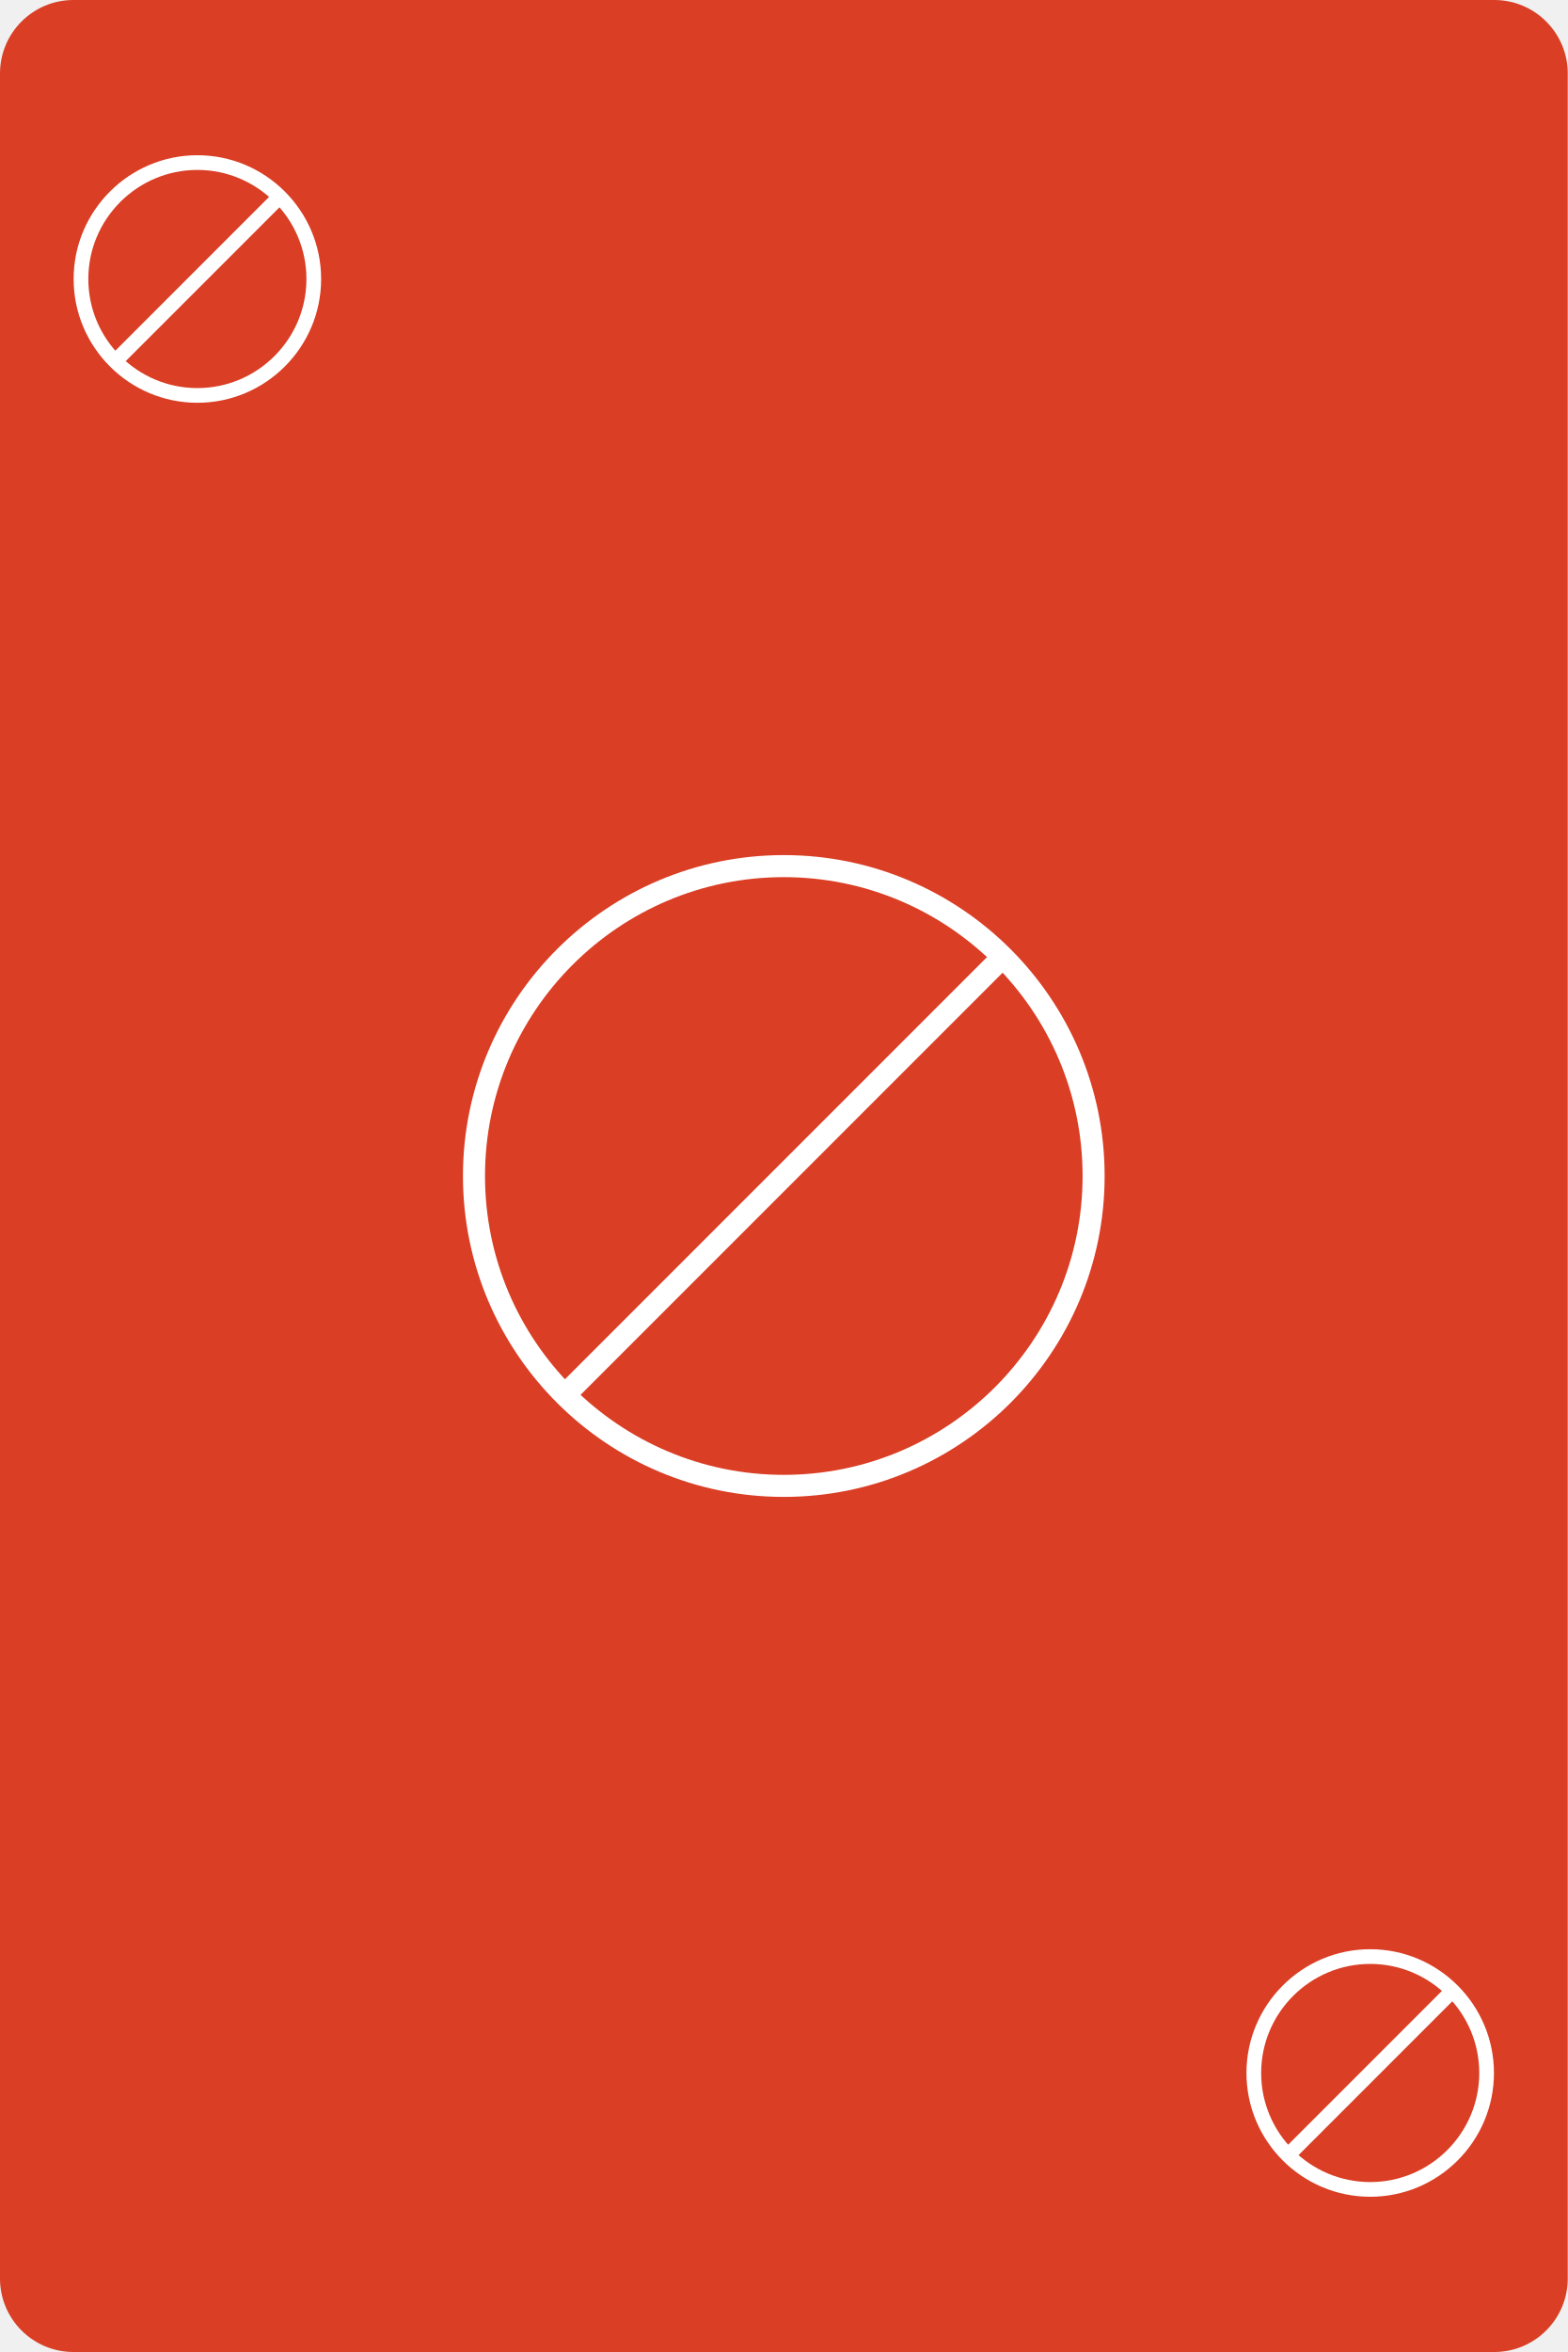
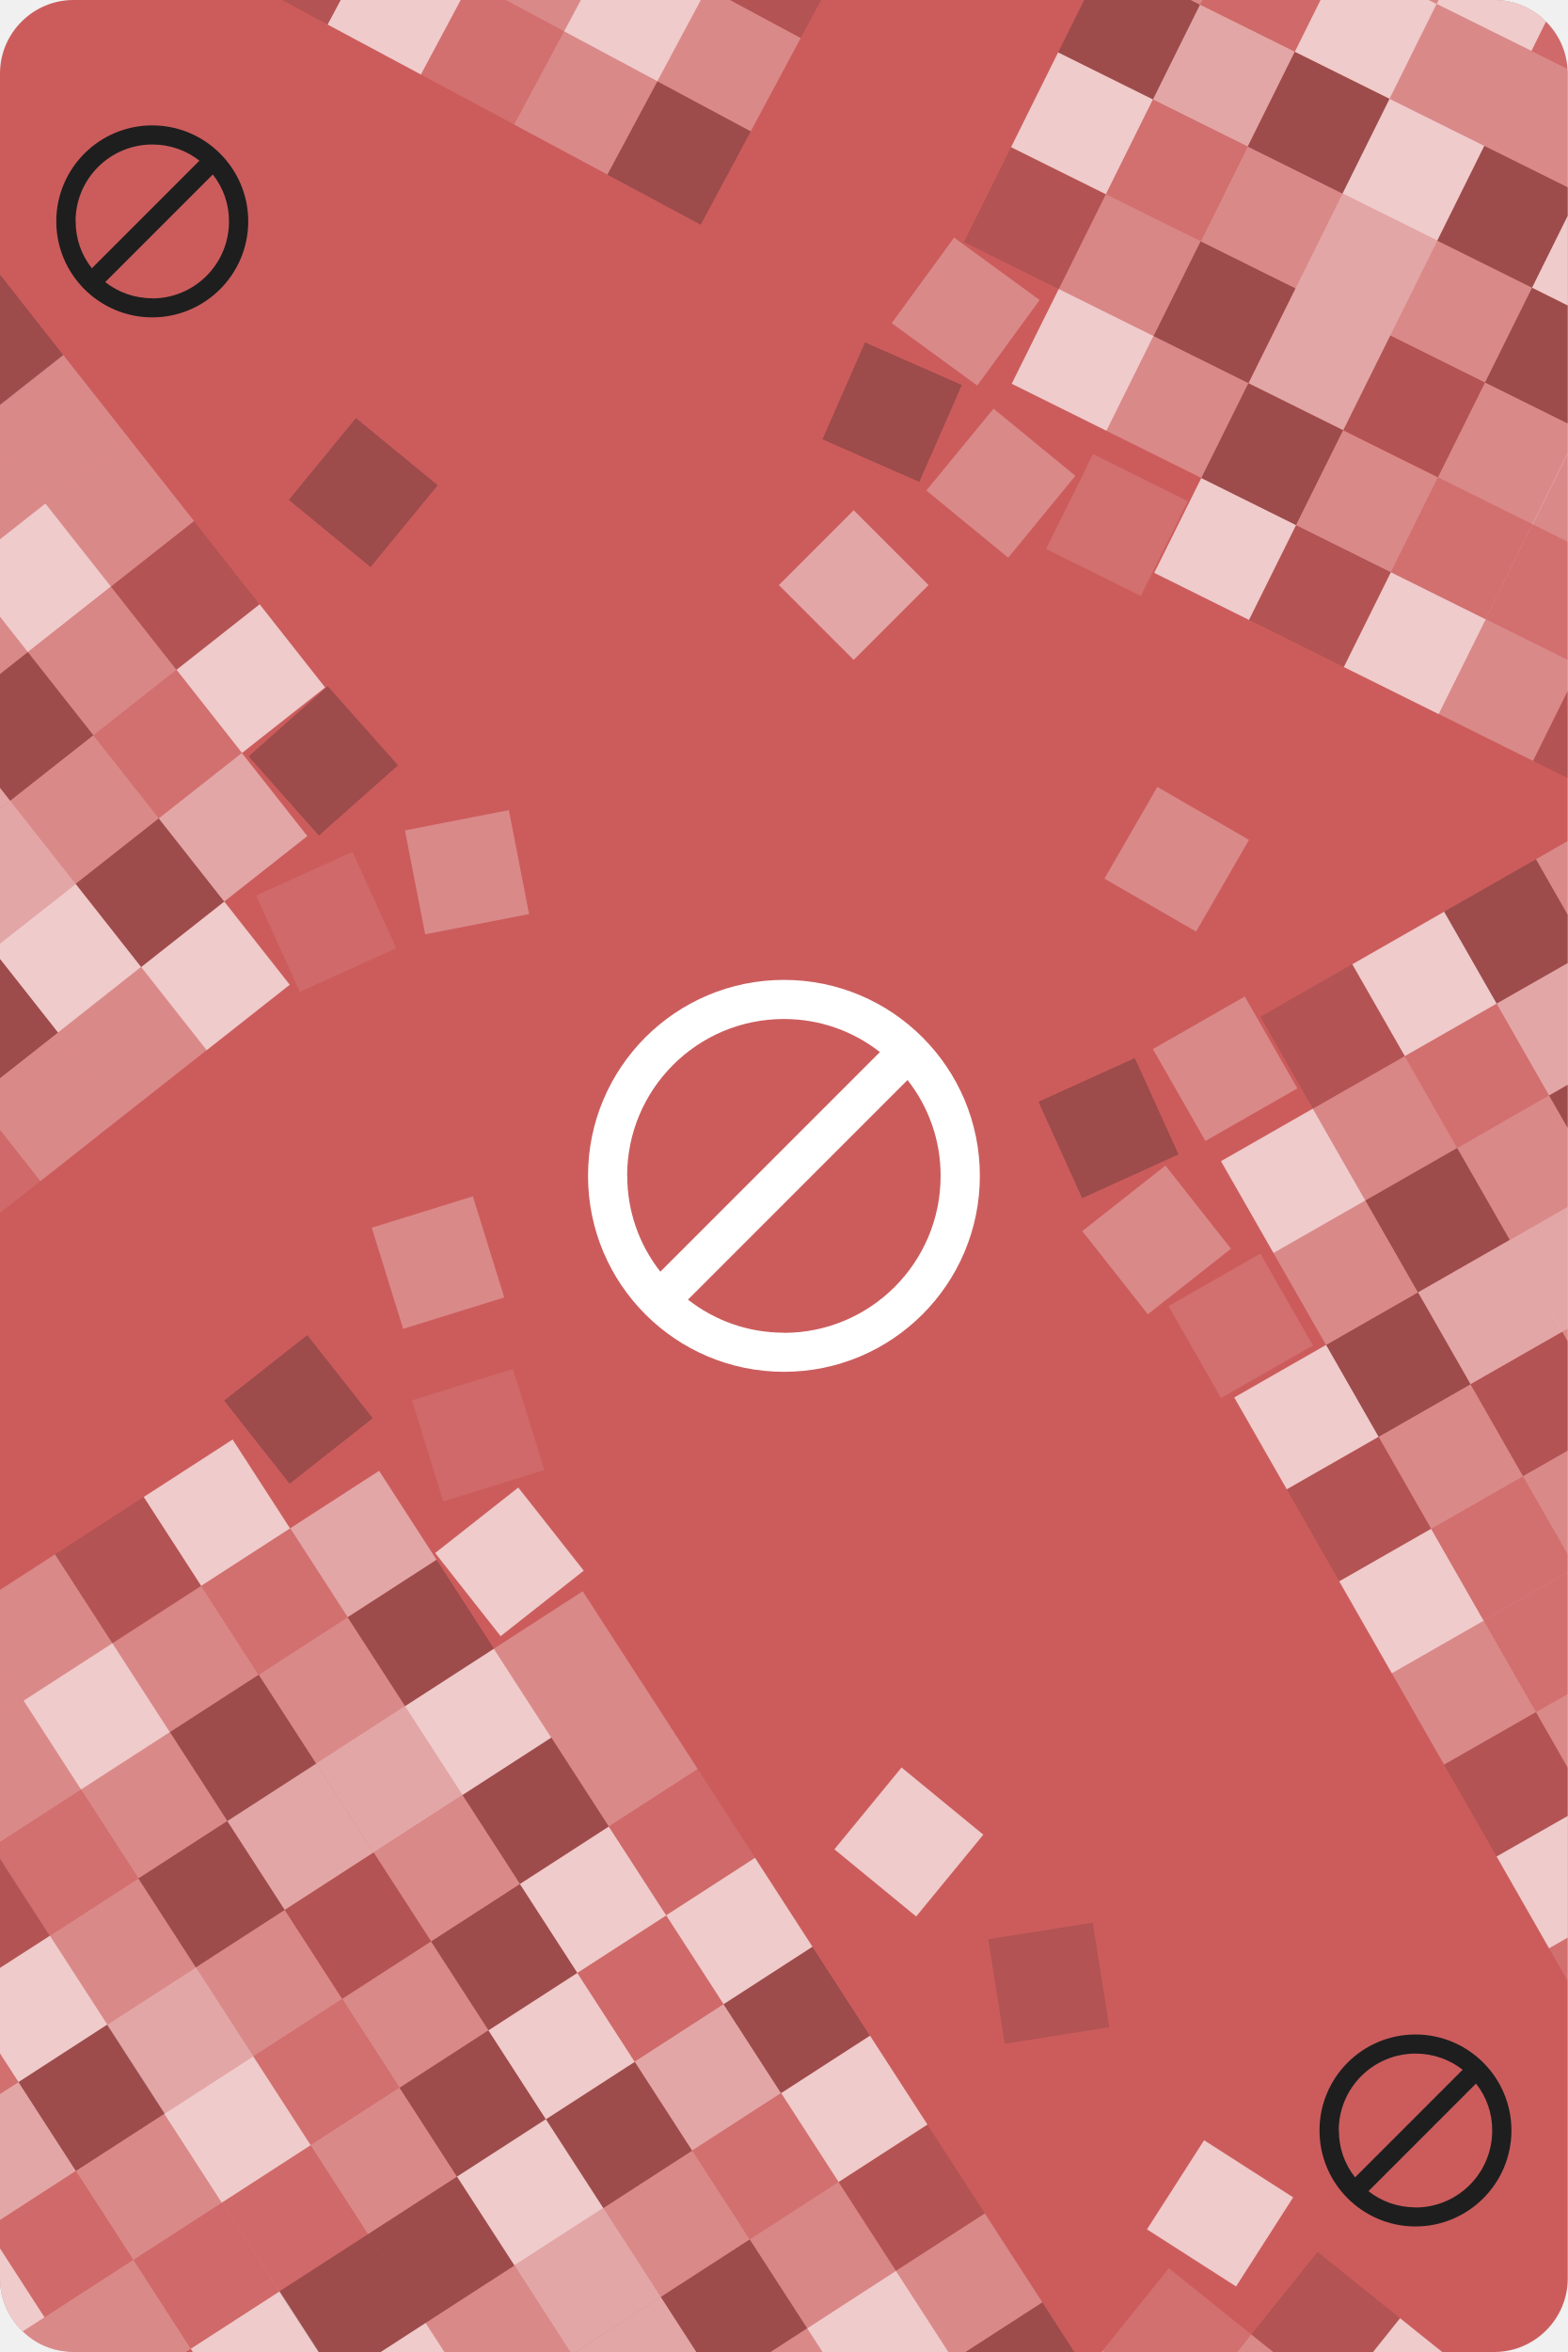
<svg xmlns="http://www.w3.org/2000/svg" id="Layer_2" data-name="Layer 2" viewBox="0 0 106.67 160">
  <defs>
    <style>
      .cls-1 {
-         fill: #da3e25;
-       }
- 
-       .cls-1, .cls-2 {
+         opacity: .45;
+       }
+ 
+       .cls-1, .cls-2, .cls-3, .cls-4, .cls-5, .cls-6, .cls-7, .cls-8, .cls-9, .cls-10, .cls-11 {
        stroke-width: 0px;
      }

+       .cls-1, .cls-2, .cls-3, .cls-4, .cls-5, .cls-10, .cls-11 {
+         fill: #fff;
+       }
+ 
      .cls-2 {
-         fill: #fff;
+         opacity: .68;
+       }
+ 
+       .cls-3 {
+         opacity: .08;
+       }
+ 
+       .cls-4, .cls-6 {
+         opacity: .28;
+       }
+ 
+       .cls-6, .cls-8 {
+         fill: #231f20;
+       }
+ 
+       .cls-7 {
+         fill: #cc5c5c;
+       }
+ 
+       .cls-8 {
+         opacity: .15;
+       }
+ 
+       .cls-9 {
+         fill: #1e1e1e;
+       }
+ 
+       .cls-10 {
+         opacity: .26;
+       }
+ 
+       .cls-11 {
+         opacity: .12;
      }
    </style>
  </defs>
  <g id="Layer_1-2" data-name="Layer 1">
    <g>
-       <rect class="cls-1" x="0" y="0" width="106.67" height="160" rx="5" ry="5" />
-       <g>
-         <path class="cls-2" d="M53.33,101.83c-12.04,0-21.83-9.79-21.83-21.83s9.79-21.83,21.83-21.83,21.83,9.79,21.83,21.83-9.79,21.83-21.83,21.83ZM53.33,59.67c-11.21,0-20.33,9.12-20.33,20.33s9.12,20.33,20.33,20.33,20.33-9.12,20.33-20.33-9.12-20.33-20.33-20.33Z" />
-         <rect class="cls-2" x="32.25" y="79.25" width="42.16" height="1.5" transform="translate(-40.95 61.14) rotate(-45)" />
-       </g>
-       <g>
-         <path class="cls-2" d="M13.43,27.4c-4.64,0-8.42-3.78-8.42-8.42s3.78-8.42,8.42-8.42,8.42,3.78,8.42,8.42-3.78,8.42-8.42,8.42ZM13.43,11.56c-4.09,0-7.42,3.33-7.42,7.42s3.33,7.42,7.42,7.42,7.42-3.33,7.42-7.42-3.33-7.42-7.42-7.42Z" />
-         <rect class="cls-2" x="5.51" y="18.48" width="15.84" height="1" transform="translate(-9.49 15.06) rotate(-45)" />
-       </g>
-       <g>
-         <path class="cls-2" d="M93.23,149.44c-4.64,0-8.42-3.78-8.42-8.42s3.78-8.42,8.42-8.42,8.42,3.78,8.42,8.42-3.78,8.42-8.42,8.42ZM93.23,133.6c-4.09,0-7.42,3.33-7.42,7.42s3.33,7.42,7.42,7.42,7.42-3.33,7.42-7.42-3.33-7.42-7.42-7.42Z" />
-         <rect class="cls-2" x="85.31" y="140.52" width="15.84" height="1" transform="translate(-72.41 107.23) rotate(-45)" />
-       </g>
+       <path class="cls-7" d="M106.67,5v150c0,2.75-2.25,5-5,5H5c-.16,0-.31-.01-.46-.03-1.16-.1-2.2-.6-2.99-1.37-.96-.91-1.55-2.19-1.55-3.6V5C0,2.25,2.25,0,5,0h96.67c1.37,0,2.62.56,3.52,1.47.84.83,1.39,1.96,1.46,3.22.02.1.02.21.02.31Z" />
+       <polygon class="cls-4" points="74.18 77.26 74.16 77.23 74.17 77.23 74.18 77.26" />
+       <rect class="cls-10" x="9.02" y="109.26" width="7.2" height="7.2" transform="translate(-59.25 24.93) rotate(-32.88)" />
+       <rect class="cls-8" x="5.11" y="103.21" width="7.2" height="7.2" transform="translate(-56.59 21.84) rotate(-32.88)" />
+       <rect class="cls-11" x="15.07" y="105.35" width="7.2" height="7.2" transform="translate(-56.15 27.59) rotate(-32.88)" />
+       <rect class="cls-2" x="11.16" y="99.3" width="7.2" height="7.2" transform="translate(-53.5 24.5) rotate(-32.88)" />
+       <rect class="cls-1" x="16.84" y="121.35" width="7.2" height="7.2" transform="translate(-64.56 31.11) rotate(-32.88)" />
+       <rect class="cls-6" x="12.93" y="115.31" width="7.2" height="7.2" transform="translate(-61.9 28.02) rotate(-32.88)" />
+       <rect class="cls-1" x="22.89" y="117.44" width="7.2" height="7.2" transform="translate(-61.47 33.77) rotate(-32.88)" />
+       <rect class="cls-4" x="18.98" y="111.4" width="7.2" height="7.2" transform="translate(-58.81 30.68) rotate(-32.88)" />
+       <rect class="cls-4" x="4.75" y="129.17" width="7.2" height="7.2" transform="translate(-70.74 25.8) rotate(-32.88)" />
+       <polygon class="cls-11" points="0 126.42 0 125.3 5.51 121.74 9.42 127.79 3.39 131.68 3.37 131.7 0 126.49 0 126.42" />
+       <rect class="cls-6" x="10.79" y="125.26" width="7.2" height="7.2" transform="translate(-67.65 28.45) rotate(-32.88)" />
+       <rect class="cls-4" x="6.89" y="119.21" width="7.2" height="7.2" transform="translate(-64.99 25.36) rotate(-32.88)" />
+       <rect class="cls-4" x="24.66" y="133.45" width="7.2" height="7.2" transform="translate(-69.87 37.29) rotate(-32.88)" />
+       <rect class="cls-8" x="20.75" y="127.4" width="7.2" height="7.2" transform="translate(-67.21 34.2) rotate(-32.88)" />
+       <rect class="cls-6" x="30.7" y="129.54" width="7.2" height="7.2" transform="translate(-66.78 39.95) rotate(-32.88)" />
+       <rect class="cls-4" x="26.8" y="123.49" width="7.2" height="7.2" transform="translate(-64.12 36.86) rotate(-32.88)" />
+       <rect class="cls-2" x="12.56" y="141.26" width="7.2" height="7.2" transform="translate(-76.05 31.98) rotate(-32.88)" />
+       <rect class="cls-1" x="8.66" y="135.22" width="7.2" height="7.2" transform="translate(-73.4 28.89) rotate(-32.88)" />
+       <rect class="cls-11" x="18.61" y="137.36" width="7.2" height="7.2" transform="translate(-72.96 34.64) rotate(-32.88)" />
+       <rect class="cls-4" x="14.7" y="131.31" width="7.2" height="7.2" transform="translate(-70.31 31.55) rotate(-32.88)" />
+       <rect class="cls-2" x="36.75" y="125.63" width="7.2" height="7.2" transform="translate(-63.69 42.61) rotate(-32.88)" />
+       <rect class="cls-6" x="32.84" y="119.58" width="7.2" height="7.2" transform="translate(-61.03 39.51) rotate(-32.88)" />
+       <rect class="cls-3" x="42.8" y="121.72" width="7.2" height="7.2" transform="translate(-60.6 45.26) rotate(-32.88)" />
+       <rect class="cls-4" x="38.89" y="115.67" width="7.2" height="7.2" transform="translate(-57.94 42.17) rotate(-32.88)" />
+       <rect class="cls-2" x="28.93" y="113.54" width="7.2" height="7.2" transform="translate(-58.38 36.42) rotate(-32.88)" />
+       <rect class="cls-6" x="25.03" y="107.49" width="7.2" height="7.2" transform="translate(-55.72 33.33) rotate(-32.88)" />
+       <rect class="cls-4" x="34.98" y="109.63" width="7.2" height="7.2" transform="translate(-55.29 39.08) rotate(-32.88)" />
+       <rect class="cls-2" x="31.07" y="102.65" width="7.2" height="7.2" transform="translate(-58.32 44.24) rotate(-38.23)" />
+       <rect class="cls-1" x="21.12" y="101.44" width="7.2" height="7.2" transform="translate(-53.06 30.24) rotate(-32.88)" />
+       <rect class="cls-6" x="16.71" y="92.28" width="7.2" height="7.2" transform="translate(-54.98 33.13) rotate(-38.23)" />
+       <rect class="cls-3" x="28.93" y="94.03" width="7.2" height="7.2" transform="translate(-27.5 14.05) rotate(-17.26)" />
+       <rect class="cls-4" x="26.2" y="82.29" width="7.2" height="7.2" transform="translate(-24.14 12.71) rotate(-17.26)" />
+       <polygon class="cls-4" points="5.51 121.74 0 125.3 0 116.73 1.6 115.7 5.51 121.74" />
+       <polygon class="cls-4" points="1.6 115.7 0 116.73 0 113.22 1.6 115.7" />
+       <rect class="cls-2" x="2.98" y="113.17" width="7.2" height="7.2" transform="translate(-62.34 22.27) rotate(-32.88)" />
+       <polygon class="cls-4" points="7.65 111.79 1.6 115.7 0 113.22 0 108.16 3.74 105.74 7.65 111.79" />
+       <polygon class="cls-8" points="0 126.42 3.39 131.68 3.37 131.7 0 133.87 0 126.49 0 126.42" />
+       <polygon class="cls-11" points="1.26 141.64 0 142.45 0 139.69 1.26 141.64" />
+       <polygon class="cls-2" points="7.3 137.73 7.28 137.74 1.26 141.64 0 139.69 0 133.87 3.37 131.7 3.39 131.68 7.3 137.73" />
+       <path class="cls-2" d="M3.03,157.64l-1.48.96C.59,157.69,0,156.41,0,155v-2.05l3.03,4.69Z" />
+       <polygon class="cls-1" points="5.16 147.68 0 151.02 0 142.45 1.26 141.64 5.16 147.68" />
+       <rect class="cls-6" x="2.63" y="139.11" width="7.2" height="7.2" transform="translate(122.7 60) rotate(57.12)" />
+       <polygon class="cls-3" points="9.07 153.73 3.03 157.64 0 152.95 0 151.02 5.16 147.68 9.07 153.73" />
+       <rect class="cls-4" x="6.54" y="145.16" width="7.2" height="7.2" transform="translate(129.57 59.48) rotate(57.12)" />
+       <polygon class="cls-2" points="19.03 155.87 21.7 160 13.12 160 12.98 159.78 19 155.89 19.03 155.87" />
+       <rect class="cls-3" x="10.45" y="151.2" width="7.2" height="7.2" transform="translate(-108.33 250.64) rotate(-122.88)" />
+       <path class="cls-4" d="M12.98,159.78l-.34.22h-7.64c-.16,0-.31-.01-.46-.03l-1.51-2.33,6.04-3.91,3.91,6.05Z" />
+       <path class="cls-4" d="M4.54,159.97c-1.16-.1-2.2-.6-2.99-1.37l1.48-.96,1.51,2.33Z" />
+       <rect class="cls-10" x="52.39" y="149.82" width="7.2" height="7.2" transform="translate(-42.46 283.72) rotate(-122.88)" />
+       <rect class="cls-8" x="58.43" y="145.91" width="7.2" height="7.2" transform="translate(-29.85 282.77) rotate(-122.88)" />
+       <rect class="cls-8" x="67.75" y="131.31" width="7.2" height="7.2" transform="translate(-50.73 226.49) rotate(-99)" />
+       <rect class="cls-11" x="48.48" y="143.77" width="7.2" height="7.2" transform="translate(-43.42 271.11) rotate(-122.88)" />
+       <rect class="cls-2" x="54.52" y="139.86" width="7.2" height="7.2" transform="translate(-30.8 270.15) rotate(-122.88)" />
+       <polygon class="cls-1" points="47.38 160 39.16 160 44.96 156.25 47.38 160" />
+       <polygon class="cls-6" points="54.92 158.39 52.43 160 47.38 160 44.96 156.25 51.01 152.34 54.92 158.39" />
+       <polygon class="cls-1" points="44.96 156.25 39.16 160 38.81 160 35.01 154.11 41.05 150.2 44.96 156.25" />
+       <rect class="cls-4" x="42.43" y="147.68" width="7.2" height="7.2" transform="translate(-56.03 272.06) rotate(-122.88)" />
+       <polygon class="cls-4" points="55.96 160 52.43 160 54.92 158.39 55.96 160" />
+       <polygon class="cls-2" points="30.24 160 25.9 160 28.96 158.02 30.24 160" />
+       <polygon class="cls-4" points="38.81 160 30.24 160 28.96 158.02 35.01 154.11 38.81 160" />
+       <polygon class="cls-6" points="28.96 158.02 25.9 160 21.66 160 19 155.89 19 155.88 19.03 155.86 25.05 151.98 28.96 158.02" />
+       <rect class="cls-6" x="26.43" y="149.45" width="7.2" height="7.2" transform="translate(-82.2 261.35) rotate(-122.88)" />
+       <rect class="cls-3" x="16.47" y="147.31" width="7.2" height="7.2" transform="translate(-95.77 249.69) rotate(-122.88)" />
+       <rect class="cls-4" x="22.52" y="143.4" width="7.2" height="7.2" transform="translate(-83.16 248.74) rotate(-122.88)" />
+       <rect class="cls-2" x="32.48" y="145.54" width="7.2" height="7.2" transform="translate(-69.59 260.4) rotate(-122.88)" />
+       <rect class="cls-6" x="38.52" y="141.63" width="7.2" height="7.2" transform="translate(-56.98 259.45) rotate(-122.88)" />
+       <rect class="cls-6" x="28.57" y="139.49" width="7.2" height="7.2" transform="translate(-70.54 247.79) rotate(-122.88)" />
+       <rect class="cls-2" x="34.61" y="135.58" width="7.2" height="7.2" transform="translate(-57.93 246.84) rotate(-122.88)" />
+       <rect class="cls-1" x="44.57" y="137.72" width="7.2" height="7.2" transform="translate(-44.37 258.49) rotate(-122.88)" />
+       <rect class="cls-6" x="50.62" y="133.81" width="7.2" height="7.2" transform="translate(-31.76 257.54) rotate(-122.88)" />
+       <rect class="cls-3" x="40.66" y="131.68" width="7.2" height="7.2" transform="translate(-45.32 245.88) rotate(-122.88)" />
+       <rect class="cls-2" x="58.23" y="121.7" width="7.2" height="7.2" transform="translate(30.11 261.38) rotate(-140.61)" />
+       <rect class="cls-2" x="46.71" y="127.77" width="7.2" height="7.2" transform="translate(-32.71 244.93) rotate(-122.88)" />
+       <polygon class="cls-6" points="73.1 160 65.69 160 70.92 156.62 73.1 160" />
+       <polygon class="cls-2" points="64.53 160 55.96 160 54.92 158.39 60.96 154.48 64.53 160" />
+       <polygon class="cls-4" points="70.92 156.62 65.69 160 64.53 160 60.96 154.49 60.96 154.48 67.01 150.57 67.01 150.58 70.92 156.62" />
+       <polygon class="cls-4" points="97.88 0 97.75 .27 97.21 0 97.88 0" />
+       <path class="cls-2" d="M105.19,1.47l-.99,2-6.45-3.2.13-.27h3.79c1.37,0,2.62.56,3.52,1.47Z" />
+       <path class="cls-3" d="M106.65,4.69l-2.45-1.22.99-2c.84.83,1.39,1.96,1.46,3.22Z" />
+       <rect class="cls-10" x="73.27" y="14.44" width="7.2" height="7.2" transform="translate(26.53 78.87) rotate(-63.6)" />
+       <rect class="cls-8" x="66.82" y="11.24" width="7.2" height="7.2" transform="translate(25.81 71.32) rotate(-63.6)" />
+       <rect class="cls-11" x="76.47" y="7.99" width="7.2" height="7.2" transform="translate(34.08 78.16) rotate(-63.6)" />
+       <rect class="cls-2" x="70.02" y="4.79" width="7.2" height="7.2" transform="translate(33.37 70.6) rotate(-63.6)" />
+       <rect class="cls-1" x="86.17" y="20.85" width="7.2" height="7.2" transform="translate(27.96 93.98) rotate(-63.6)" />
+       <rect class="cls-1" x="54.49" y="36.2" width="7.2" height="7.2" transform="translate(71.02 109.02) rotate(-135)" />
+       <rect class="cls-6" x="79.72" y="17.64" width="7.2" height="7.2" transform="translate(27.24 86.43) rotate(-63.6)" />
+       <rect class="cls-1" x="89.37" y="14.4" width="7.2" height="7.2" transform="translate(35.51 93.27) rotate(-63.6)" />
+       <rect class="cls-4" x="82.92" y="11.2" width="7.2" height="7.2" transform="translate(34.8 85.71) rotate(-63.6)" />
+       <rect class="cls-2" x="79.76" y="33.74" width="7.2" height="7.2" transform="translate(12.85 95.41) rotate(-63.6)" />
+       <rect class="cls-11" x="72.4" y="32.12" width="7.2" height="7.2" transform="translate(10.21 87.91) rotate(-63.6)" />
+       <rect class="cls-6" x="82.96" y="27.29" width="7.2" height="7.2" transform="translate(20.4 94.69) rotate(-63.6)" />
+       <rect class="cls-4" x="76.52" y="24.09" width="7.2" height="7.2" transform="translate(19.69 87.14) rotate(-63.6)" />
+       <polygon class="cls-4" points="106.67 28.81 106.67 30.87 104.29 35.67 104.26 35.66 97.84 32.47 101.04 26.02 106.67 28.81" />
+       <rect class="cls-8" x="92.62" y="24.05" width="7.2" height="7.2" transform="translate(28.67 101.53) rotate(-63.6)" />
+       <polygon class="cls-6" points="106.67 20.78 106.67 28.81 101.04 26.02 104.24 19.57 106.67 20.78" />
+       <rect class="cls-4" x="95.82" y="17.6" width="7.2" height="7.2" transform="translate(36.22 100.82) rotate(-63.6)" />
+       <rect class="cls-2" x="92.66" y="40.15" width="7.2" height="7.2" transform="translate(14.27 110.52) rotate(-63.6)" />
+       <rect class="cls-8" x="86.21" y="36.95" width="7.2" height="7.2" transform="translate(13.56 102.96) rotate(-63.6)" />
+       <rect class="cls-11" x="95.86" y="33.7" width="7.2" height="7.2" transform="translate(21.83 109.8) rotate(-63.6)" />
+       <rect class="cls-4" x="89.41" y="30.5" width="7.2" height="7.2" transform="translate(21.11 102.25) rotate(-63.6)" />
+       <polygon class="cls-2" points="106.67 14.67 106.67 20.78 104.24 19.57 106.67 14.67" />
+       <polygon class="cls-6" points="106.67 12.74 106.67 14.67 104.24 19.57 97.79 16.37 100.99 9.92 106.67 12.74" />
+       <path class="cls-4" d="M106.67,5v7.74l-5.68-2.82,3.21-6.45,2.45,1.22c.02.1.02.21.02.31Z" />
+       <rect class="cls-2" x="92.57" y="7.95" width="7.2" height="7.2" transform="translate(43.06 92.55) rotate(-63.6)" />
+       <rect class="cls-6" x="86.12" y="4.75" width="7.2" height="7.2" transform="translate(42.35 85) rotate(-63.6)" />
+       <rect class="cls-4" x="95.77" y="1.5" width="7.2" height="7.2" transform="translate(50.62 91.84) rotate(-63.6)" />
+       <polygon class="cls-2" points="97.75 .27 94.55 6.72 88.1 3.52 89.85 0 97.21 0 97.75 .27" />
+       <rect class="cls-1" x="79.67" y="1.54" width="7.2" height="7.2" transform="translate(41.64 77.44) rotate(-63.6)" />
+       <polygon class="cls-6" points="81.65 .32 78.45 6.76 72 3.56 73.77 0 81.01 0 81.65 .32" />
+       <polygon class="cls-3" points="89.85 0 88.1 3.52 81.65 .32 81.81 0 89.85 0" />
+       <polygon class="cls-4" points="81.81 0 81.65 .32 81.01 0 81.81 0" />
+       <rect class="cls-4" x="64.5" y="29.27" width="7.2" height="7.2" transform="translate(-.52 64.64) rotate(-50.61)" />
+       <rect class="cls-6" x="57.11" y="24.44" width="7.2" height="7.2" transform="translate(10.61 72.34) rotate(-66.28)" />
+       <rect class="cls-2" x="70.07" y="20.89" width="7.2" height="7.2" transform="translate(18.97 79.58) rotate(-63.6)" />
+       <rect class="cls-4" x="62.1" y="17.6" width="7.2" height="7.2" transform="translate(9.85 61.77) rotate(-53.88)" />
+       <polygon class="cls-4" points="106.67 30.8 106.67 36.86 104.29 35.67 104.26 35.66 106.67 30.8" />
+       <polygon class="cls-4" points="106.67 44.89 106.67 47 104.31 51.76 97.89 48.57 97.86 48.56 101.06 42.11 101.09 42.12 106.67 44.89" />
+       <polygon class="cls-8" points="104.31 51.76 106.67 47 106.67 52.93 104.31 51.76" />
+       <polygon class="cls-11" points="106.67 36.86 106.67 44.89 101.09 42.12 101.06 42.11 104.26 35.66 104.29 35.67 106.67 36.86" />
+       <rect class="cls-10" x="90.64" y="73.16" width="7.2" height="7.2" transform="translate(-25.67 56.9) rotate(-29.76)" />
+       <rect class="cls-8" x="87.07" y="66.91" width="7.2" height="7.2" transform="translate(-23.04 54.3) rotate(-29.76)" />
+       <rect class="cls-11" x="96.89" y="69.59" width="7.2" height="7.2" transform="translate(-23.07 59.53) rotate(-29.76)" />
+       <rect class="cls-2" x="93.32" y="63.34" width="7.2" height="7.2" transform="translate(-20.44 56.93) rotate(-29.76)" />
+       <rect class="cls-1" x="97.79" y="85.66" width="7.2" height="7.2" transform="translate(-30.93 62.09) rotate(-29.76)" />
+       <rect class="cls-6" x="94.21" y="79.41" width="7.2" height="7.2" transform="translate(-28.3 59.49) rotate(-29.76)" />
+       <polygon class="cls-1" points="106.67 82.09 106.67 90.39 106.3 90.6 102.73 84.35 106.67 82.09" />
+       <polygon class="cls-4" points="106.67 76.74 106.67 82.09 102.73 84.35 99.15 78.1 105.4 74.52 106.67 76.74" />
+       <rect class="cls-2" x="85.29" y="92.81" width="7.2" height="7.2" transform="translate(-36.13 56.83) rotate(-29.76)" />
+       <rect class="cls-11" x="80.82" y="86.6" width="7.2" height="7.2" transform="translate(-33.64 53.79) rotate(-29.76)" />
+       <rect class="cls-6" x="91.54" y="89.24" width="7.2" height="7.2" transform="translate(-33.53 59.46) rotate(-29.76)" />
+       <rect class="cls-4" x="87.96" y="82.99" width="7.2" height="7.2" transform="translate(-30.9 56.86) rotate(-29.76)" />
+       <polygon class="cls-4" points="106.67 98.68 106.67 105.74 103.62 100.42 106.67 98.68" />
+       <polygon class="cls-8" points="106.67 91.25 106.67 98.68 103.62 100.42 100.05 94.17 106.3 90.6 106.67 91.25" />
+       <polygon class="cls-4" points="106.67 90.39 106.67 91.25 106.3 90.6 106.67 90.39" />
+       <rect class="cls-2" x="92.43" y="105.31" width="7.2" height="7.2" transform="translate(-41.39 62.03) rotate(-29.76)" />
+       <rect class="cls-8" x="88.86" y="99.06" width="7.2" height="7.2" transform="translate(-38.76 59.43) rotate(-29.76)" />
+       <polygon class="cls-11" points="103.62 100.42 106.67 105.74 106.67 106.97 100.95 110.24 100.94 110.22 97.37 104 97.37 103.99 103.62 100.42" />
+       <rect class="cls-4" x="95.11" y="95.49" width="7.2" height="7.2" transform="translate(-36.16 62.06) rotate(-29.76)" />
+       <rect class="cls-4" x="76.47" y="54.85" width="7.2" height="7.2" transform="translate(-10.59 98.57) rotate(-60)" />
+       <polygon class="cls-6" points="106.67 73.79 106.67 76.74 105.4 74.52 106.67 73.79" />
+       <polygon class="cls-1" points="106.67 65.51 106.67 73.79 105.4 74.52 101.83 68.27 106.67 65.51" />
+       <polygon class="cls-6" points="106.67 62.23 106.67 65.51 101.83 68.27 98.26 62.02 104.51 58.45 106.67 62.23" />
+       <polygon class="cls-4" points="104.51 58.45 106.67 57.21 106.67 62.23 104.51 58.45" />
+       <rect class="cls-4" x="75.1" y="80.75" width="7.2" height="7.2" transform="translate(-35.32 66.79) rotate(-38.23)" />
+       <rect class="cls-6" x="71.82" y="73.14" width="7.2" height="7.2" transform="translate(-24.97 38.03) rotate(-24.41)" />
+       <rect class="cls-2" x="84.39" y="76.73" width="7.2" height="7.2" transform="translate(-28.27 54.27) rotate(-29.76)" />
+       <rect class="cls-4" x="79.76" y="69.11" width="7.2" height="7.2" transform="translate(-25.1 50.96) rotate(-29.76)" />
+       <polygon class="cls-2" points="106.67 123.53 106.67 131.81 105.4 132.54 101.83 126.29 106.67 123.53" />
+       <polygon class="cls-11" points="106.67 131.81 106.67 134.76 105.4 132.54 106.67 131.81" />
+       <rect class="cls-4" x="95.99" y="111.54" width="7.2" height="7.2" transform="translate(-44.01 64.61) rotate(-29.76)" />
+       <polygon class="cls-8" points="106.67 120.25 106.67 123.53 101.83 126.29 98.25 120.04 104.51 116.47 106.67 120.25" />
+       <polygon class="cls-11" points="106.67 106.94 106.67 115.24 104.51 116.47 101.39 111.02 100.94 110.25 100.94 110.24 100.93 110.22 100.94 110.22 106.67 106.94" />
+       <polygon class="cls-4" points="106.67 115.24 106.67 120.25 104.51 116.47 106.67 115.24" />
+       <polygon class="cls-2" points="98.13 160 93.42 160 95.26 157.7 98.13 160" />
+       <polygon class="cls-4" points="75.13 160 74.95 160 75.02 159.91 75.13 160" />
+       <rect class="cls-2" x="79.42" y="146.97" width="7.2" height="7.2" transform="translate(254.58 161.93) rotate(122.66)" />
+       <polygon class="cls-8" points="95.26 157.7 93.42 160 86.63 160 85.14 158.81 89.65 153.19 95.26 157.7" />
+       <polygon class="cls-11" points="85.14 158.81 84.19 160 75.13 160 75.02 159.91 79.53 154.3 85.14 158.81" />
+       <polygon class="cls-4" points="86.63 160 84.19 160 85.14 158.81 86.63 160" />
+       <rect class="cls-10" x="3.35" y="41.36" width="7.2" height="7.2" transform="translate(37.97 11.68) rotate(51.77)" />
+       <rect class="cls-8" x="9" y="36.91" width="7.2" height="7.2" transform="translate(36.62 5.54) rotate(51.77)" />
+       <rect class="cls-11" x="7.8" y="47.02" width="7.2" height="7.2" transform="translate(44.11 10.34) rotate(51.77)" />
+       <rect class="cls-2" x="13.46" y="42.56" width="7.2" height="7.2" transform="translate(42.77 4.2) rotate(51.77)" />
+       <polygon class="cls-1" points=".69 54.47 0 55.01 0 53.59 .69 54.47" />
+       <polygon class="cls-6" points="6.35 50.02 .69 54.47 0 53.59 0 45.85 1.89 44.36 6.35 50.02" />
+       <polygon class="cls-1" points="5.15 60.13 0 64.18 0 55.01 .69 54.47 5.15 60.13" />
+       <rect class="cls-4" x="2.15" y="51.47" width="7.2" height="7.2" transform="translate(45.45 16.48) rotate(51.77)" />
+       <polygon class="cls-4" points="1.89 44.36 0 45.85 0 41.96 1.89 44.36" />
+       <polygon class="cls-6" points="3.95 70.24 0 73.35 0 65.23 3.95 70.24" />
+       <polygon class="cls-3" points="2.75 80.35 0 82.51 0 76.86 2.75 80.35" />
+       <polygon class="cls-4" points="8.4 75.89 2.75 80.35 0 76.86 0 73.35 3.95 70.24 8.4 75.89" />
+       <polygon class="cls-2" points="9.6 65.78 3.95 70.24 0 65.23 0 64.18 5.15 60.13 9.6 65.78" />
+       <rect class="cls-6" x="6.6" y="57.13" width="7.2" height="7.2" transform="translate(51.6 15.13) rotate(51.77)" />
+       <rect class="cls-6" x="21.12" y="29.9" width="7.2" height="7.2" transform="translate(26.87 -8.07) rotate(39.39)" />
+       <rect class="cls-4" x="5.4" y="67.24" width="7.2" height="7.2" transform="translate(59.08 19.93) rotate(51.77)" />
+       <rect class="cls-2" x="11.06" y="62.79" width="7.2" height="7.2" transform="translate(57.74 13.79) rotate(51.77)" />
+       <rect class="cls-1" x="12.26" y="52.68" width="7.2" height="7.2" transform="translate(50.25 8.99) rotate(51.77)" />
+       <rect class="cls-6" x="18.41" y="48.16" width="7.2" height="7.2" transform="translate(46.1 .94) rotate(48.41)" />
+       <rect class="cls-3" x="18.59" y="59.11" width="7.2" height="7.2" transform="translate(70.13 16.59) rotate(65.59)" />
+       <rect class="cls-4" x="28.18" y="55.73" width="7.2" height="7.2" transform="translate(83.93 16.79) rotate(78.97)" />
+       <polygon class="cls-4" points="3.09 34.25 0 36.68 0 30.32 3.09 34.25" />
+       <polygon class="cls-4" points="8.75 29.79 3.09 34.25 0 30.32 0 27.52 4.29 24.14 4.31 24.16 8.75 29.79" />
+       <polygon class="cls-2" points="7.55 39.9 1.89 44.36 0 41.96 0 36.68 3.09 34.25 7.55 39.9" />
+       <rect class="cls-4" x="4.55" y="31.25" width="7.2" height="7.2" transform="translate(30.48 6.88) rotate(51.77)" />
+       <polygon class="cls-6" points="4.31 24.16 0 27.56 0 18.68 4.29 24.14 4.31 24.16" />
+       <polygon class="cls-8" points="55.87 0 54.48 2.59 49.66 0 55.87 0" />
+       <polygon class="cls-2" points="31.35 0 28.64 5.07 22.29 1.67 23.18 0 31.35 0" />
+       <polygon class="cls-11" points="38.38 2.13 34.98 8.47 28.64 5.07 31.35 0 34.42 0 38.38 2.13" />
+       <polygon class="cls-4" points="39.52 0 38.38 2.13 34.42 0 39.52 0" />
+       <polygon class="cls-8" points="23.18 0 22.29 1.67 19.19 0 23.18 0" />
+       <rect class="cls-4" x="36.26" y="3.4" width="7.2" height="7.2" transform="translate(14.85 38.82) rotate(-61.8)" />
+       <rect class="cls-6" x="42.6" y="6.81" width="7.2" height="7.2" transform="translate(15.2 46.21) rotate(-61.8)" />
+       <polygon class="cls-2" points="47.69 0 44.73 5.53 38.38 2.13 39.52 0 47.69 0" />
+       <polygon class="cls-4" points="54.48 2.59 51.08 8.93 44.73 5.53 47.69 0 49.66 0 54.48 2.59" />
+       <path class="cls-9" d="M10.36,8.53c-3.61,0-6.53,2.93-6.53,6.53s2.93,6.53,6.53,6.53,6.53-2.93,6.53-6.53-2.93-6.53-6.53-6.53M5.14,15.06c0-2.89,2.34-5.23,5.23-5.23,1.21,0,2.32.41,3.2,1.1l-7.32,7.32c-.72-.91-1.11-2.04-1.1-3.2M10.36,20.29c-1.21,0-2.32-.41-3.2-1.1l7.32-7.32c.72.91,1.11,2.04,1.1,3.2,0,2.89-2.34,5.23-5.23,5.23" />
+       <path class="cls-9" d="M96.31,138.4c-3.61,0-6.53,2.93-6.53,6.53s2.93,6.53,6.53,6.53,6.53-2.93,6.53-6.53-2.93-6.53-6.53-6.53M91.09,144.93c0-2.89,2.34-5.23,5.23-5.23,1.21,0,2.32.41,3.2,1.1l-7.32,7.32c-.72-.91-1.11-2.04-1.1-3.2M96.31,150.16c-1.21,0-2.32-.41-3.2-1.1l7.32-7.32c.72.91,1.11,2.04,1.1,3.2,0,2.89-2.34,5.23-5.23,5.23" />
+       <path class="cls-5" d="M53.34,66.66c-7.36,0-13.33,5.97-13.33,13.33s5.97,13.33,13.33,13.33,13.33-5.97,13.33-13.33-5.97-13.33-13.33-13.33M42.67,79.99c0-5.89,4.77-10.67,10.67-10.67,2.47,0,4.73.84,6.53,2.25l-14.94,14.94c-1.46-1.86-2.26-4.16-2.25-6.53M53.34,90.66c-2.47,0-4.73-.84-6.53-2.25l14.94-14.94c1.46,1.86,2.26,4.16,2.25,6.53,0,5.89-4.77,10.67-10.67,10.67" />
    </g>
  </g>
</svg>
